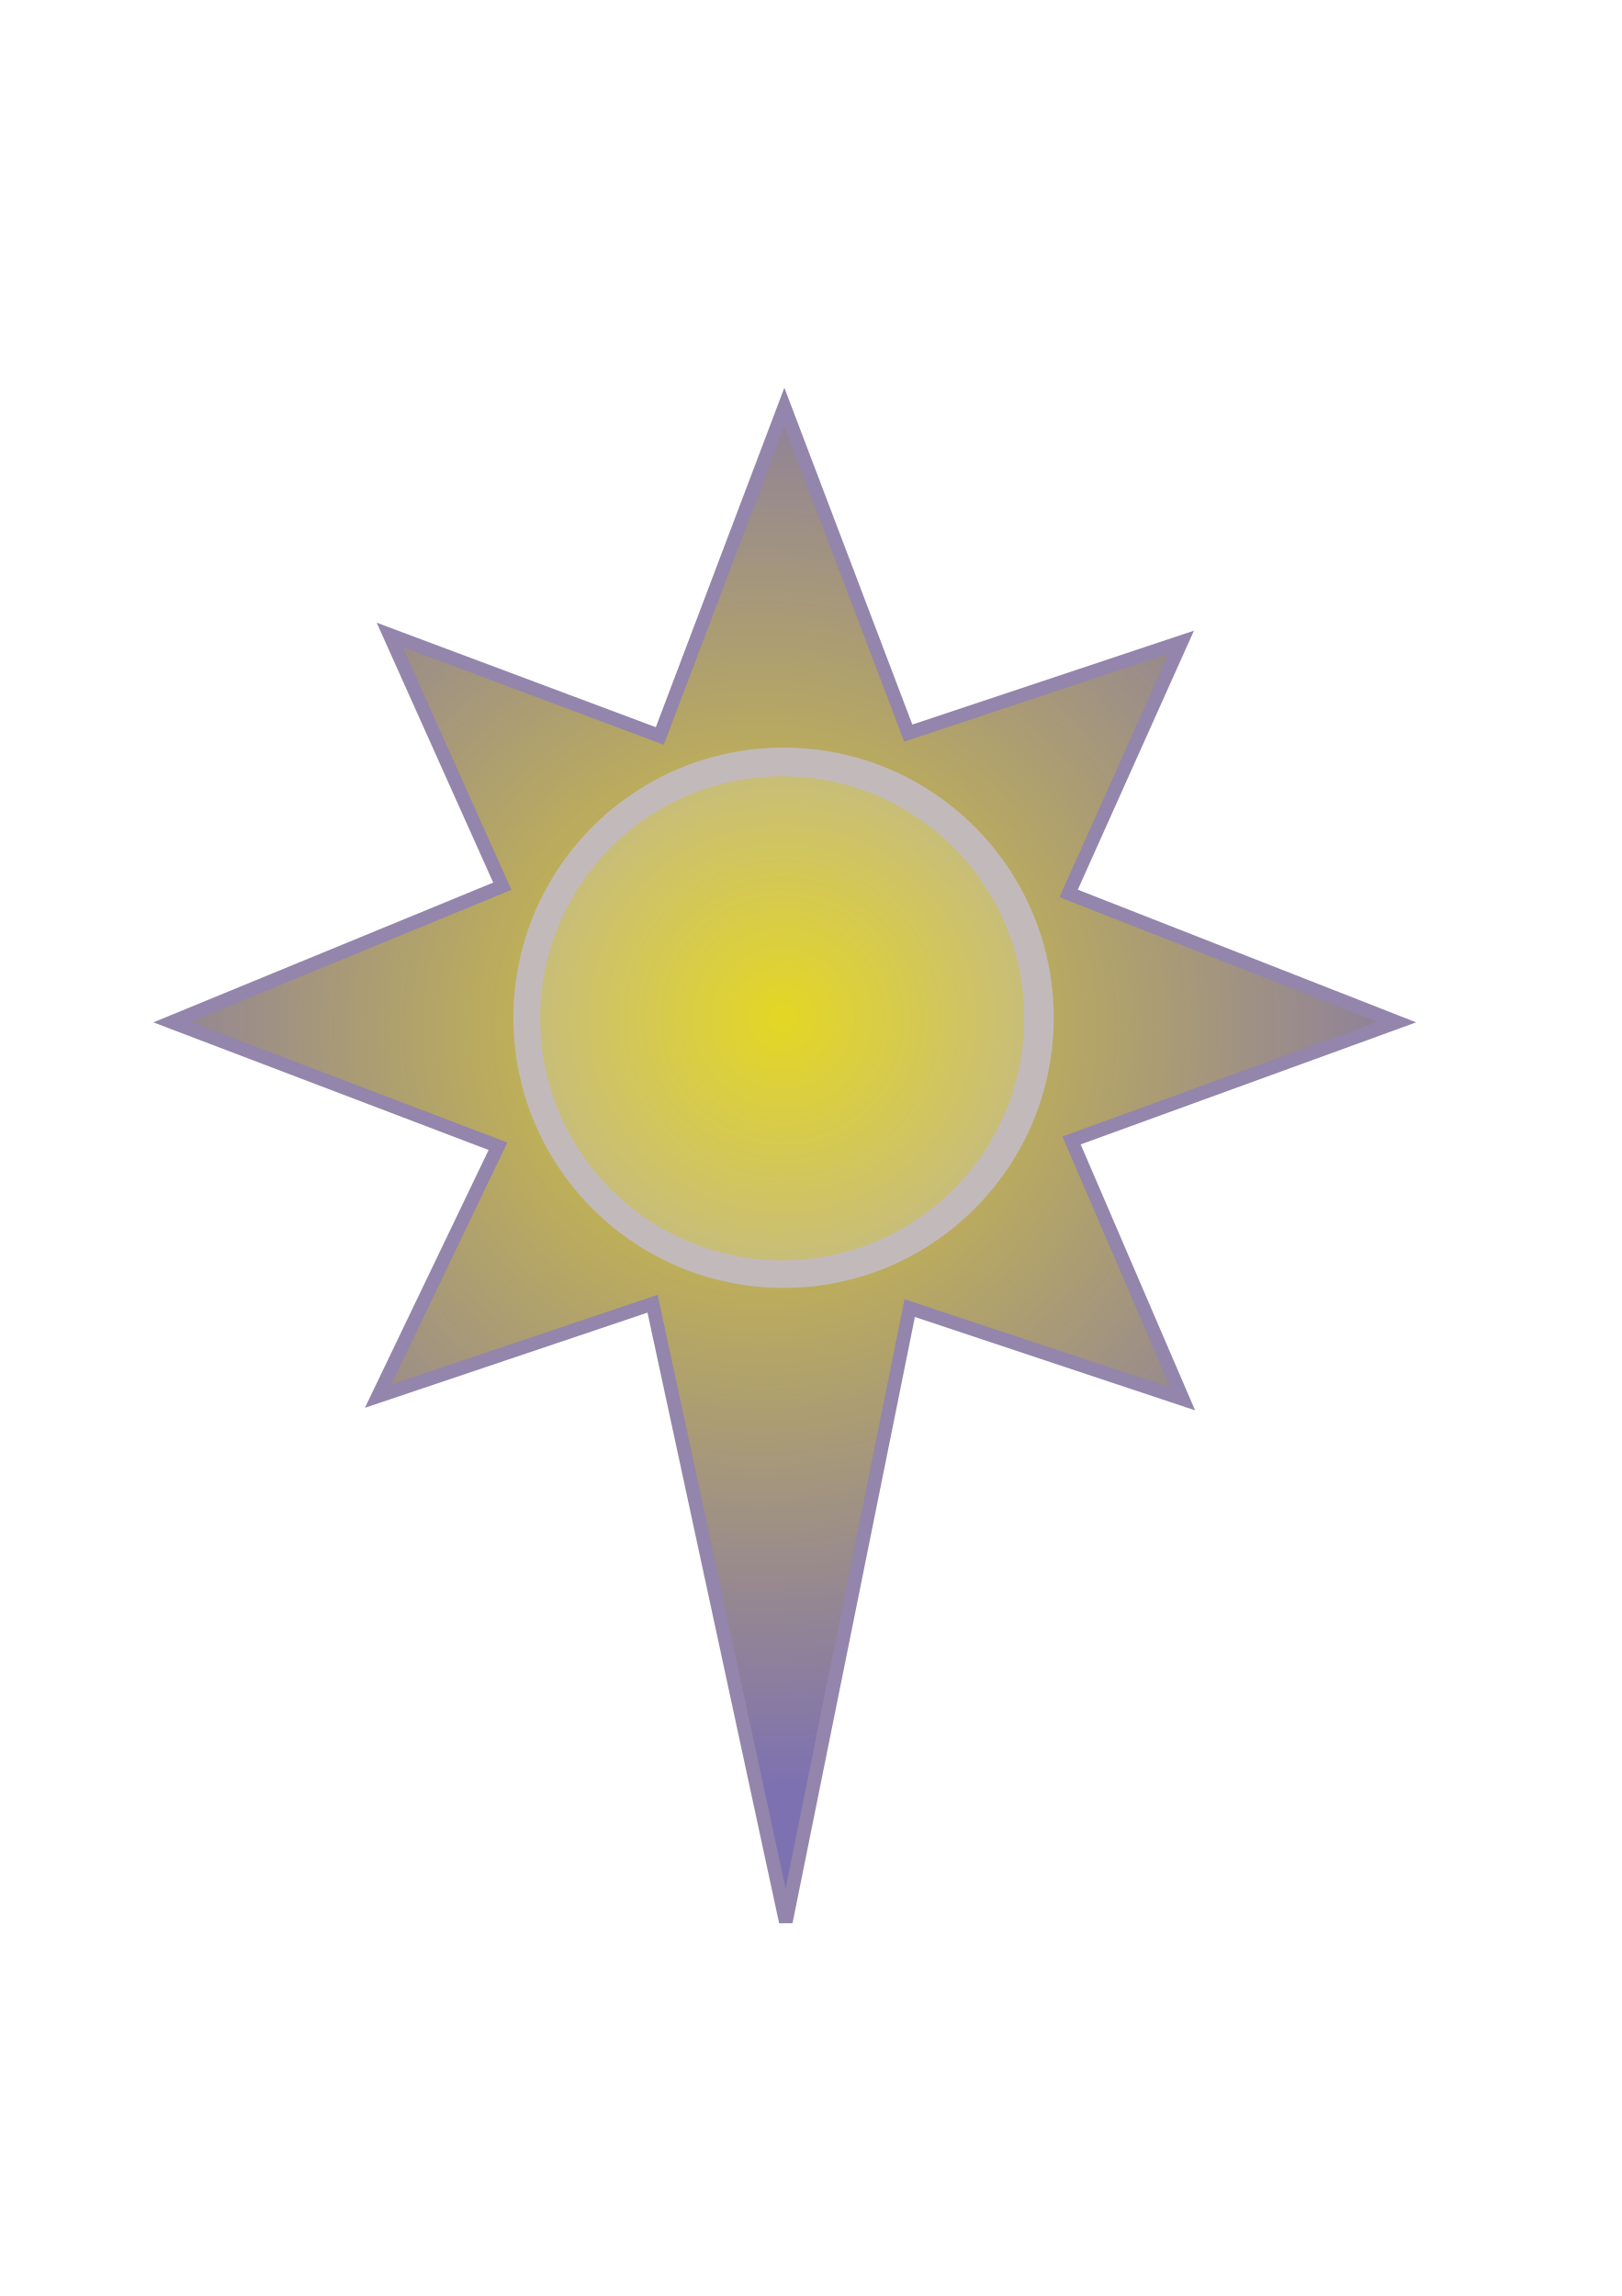
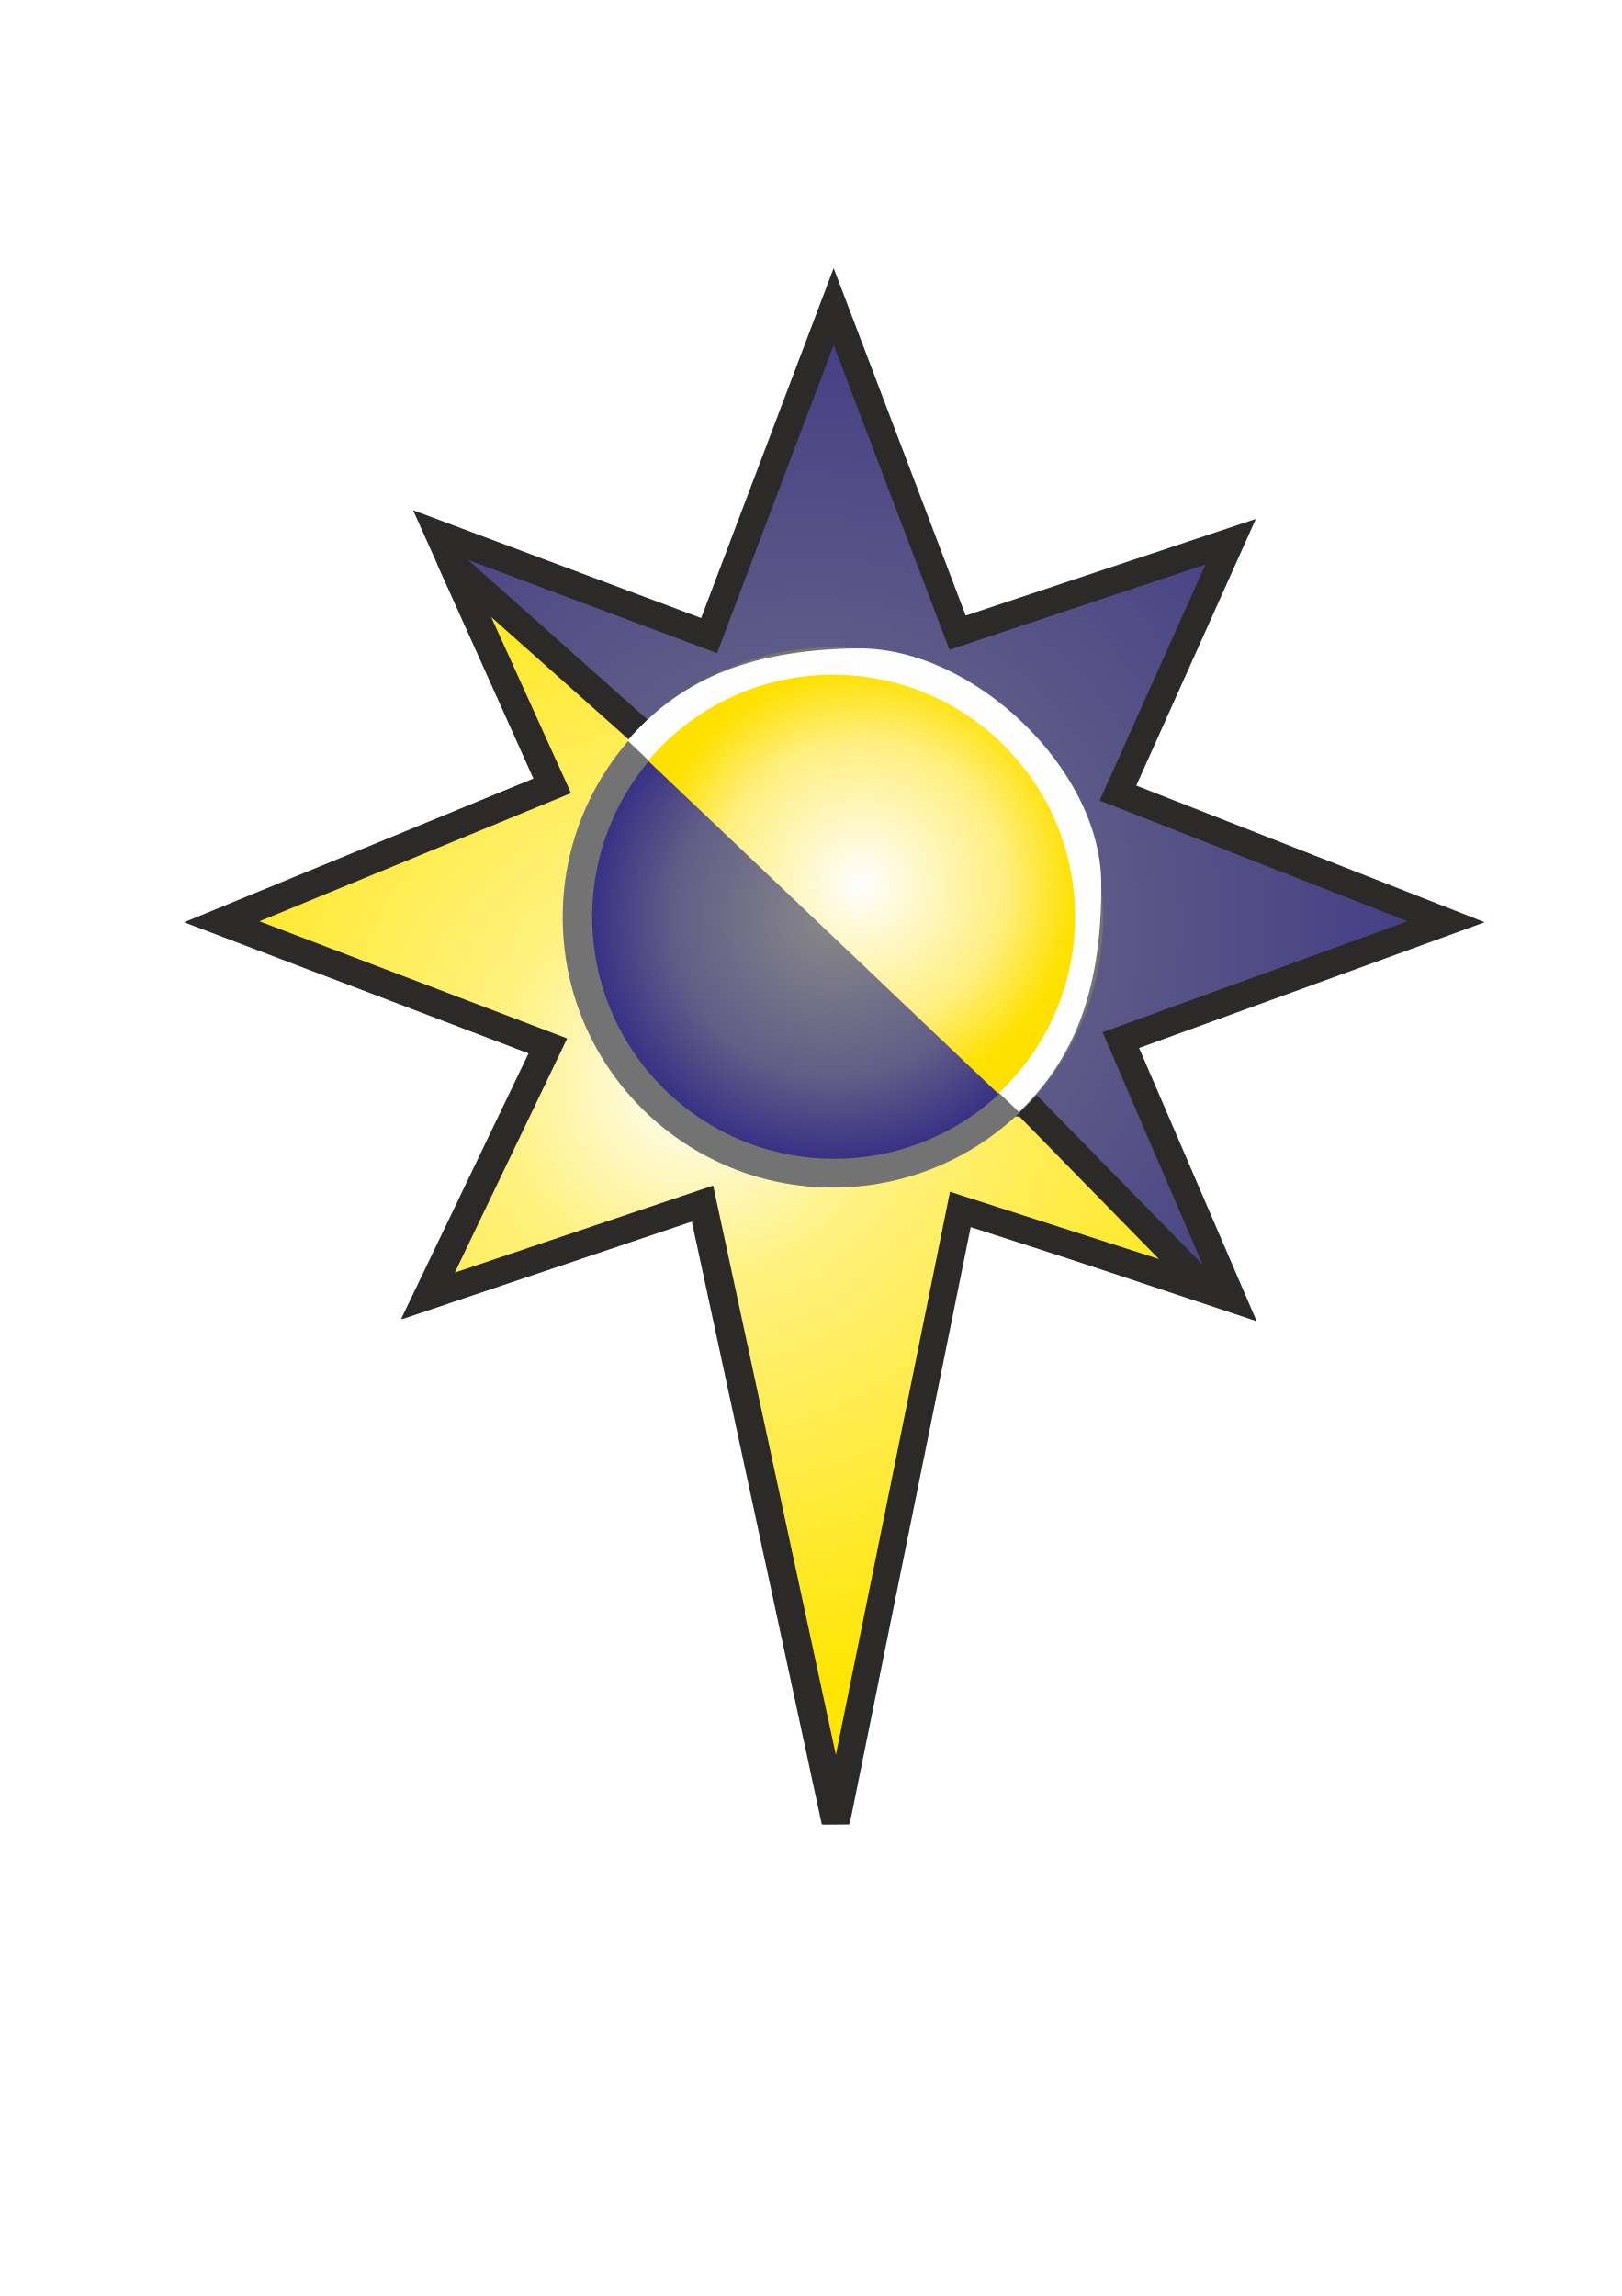
<svg xmlns="http://www.w3.org/2000/svg" xml:space="preserve" width="594mm" height="841mm" version="1.1" style="shape-rendering:geometricPrecision; text-rendering:geometricPrecision; image-rendering:optimizeQuality; fill-rule:evenodd; clip-rule:evenodd" viewBox="0 0 59400 84100">
  <defs>
    <style type="text/css">
   
-     .str0 {stroke:#9385AB;stroke-width:500}
-     .fil1 {fill:#C2BABA}
-     .fil0 {fill:url(#id0)}
-     .fil2 {fill:url(#id1)}
+     .str0 {stroke:#2B2A29;stroke-width:1000}
+     .fil2 {fill:#737373}
+     .fil4 {fill:#FEFEFE}
+     .fil3 {fill:url(#id0)}
+     .fil5 {fill:url(#id1)}
+     .fil0 {fill:url(#id2)}
+     .fil1 {fill:url(#id3)}
   
  </style>
-     <radialGradient id="id0" gradientUnits="userSpaceOnUse" cx="27831.5" cy="37657.5" r="27744.8" fx="27831.5" fy="37657.5">
-       <stop offset="0" style="stop-color:#FFED00" />
-       <stop offset="0.322" style="stop-color:#BEAF59" />
-       <stop offset="1" style="stop-color:#7E71B1" />
+     <radialGradient id="id0" gradientUnits="userSpaceOnUse" cx="30554.6" cy="33580.5" r="8865.01" fx="30554.6" fy="33580.5">
+       <stop offset="0" style="stop-color:#898989" />
+       <stop offset="0.671" style="stop-color:#615D87" />
+       <stop offset="1" style="stop-color:#393185" />
    </radialGradient>
-     <radialGradient id="id1" gradientUnits="userSpaceOnUse" cx="28649.4" cy="37301.3" r="8995.84" fx="28649.4" fy="37301.3">
-       <stop offset="0" style="stop-color:#E4D723" />
-       <stop offset="1" style="stop-color:#C8BD7A" />
-       <stop offset="1" style="stop-color:#ACA3D0" />
+     <radialGradient id="id1" gradientUnits="userSpaceOnUse" cx="31558.3" cy="32386.3" r="7819.9" fx="31558.3" fy="32386.3">
+       <stop offset="0" style="stop-color:#FEFEFE" />
+       <stop offset="0.671" style="stop-color:#FFEF7F" />
+       <stop offset="1" style="stop-color:#FFE100" />
+     </radialGradient>
+     <radialGradient id="id2" gradientUnits="userSpaceOnUse" cx="29637.7" cy="33981.2" r="27744.8" fx="29637.7" fy="33981.2">
+       <stop offset="0" style="stop-color:#898989" />
+       <stop offset="0.322" style="stop-color:#615D87" />
+       <stop offset="1" style="stop-color:#393185" />
+     </radialGradient>
+     <radialGradient id="id3" gradientUnits="userSpaceOnUse" cx="25459.4" cy="39549.8" r="23027.5" fx="25459.4" fy="39549.8">
+       <stop offset="0" style="stop-color:#FEFEFE" />
+       <stop offset="0.322" style="stop-color:#FFF17F" />
+       <stop offset="1" style="stop-color:#FFE500" />
    </radialGradient>
  </defs>
  <g id="Layer_x0020_1">
-     <polygon class="fil0 str0" points="28729,14907 24166,26958 14270,23253 18398,32461 6296,37439 18239,41986 13847,51140 23901,47754 28782,70396 33320,47913 43322,51246 39247,41774 51161,37439 39141,32725 43269,23518 33267,26852 " />
-     <circle class="fil1" cx="28699" cy="37279" r="9895" />
-     <circle class="fil2" cx="28649" cy="37301" r="8865" />
+     <polygon class="fil0 str0" points="30535,11230 25972,23281 16076,19577 20204,28785 8103,33763 20045,38310 15653,47464 25707,44078 30588,66720 35126,44236 45128,47570 41053,38098 52967,33763 40947,29049 45075,19842 35074,23175 " />
+     <path class="fil1 str0" d="M16565 20667l3680 8119 -12101 4978 11943 4547 -4392 9155 10054 -3387 4881 22643 4544 -22421 9045 2911 -6669 -6813c-43,2 -86,3 -129,3 -381,0 -737,-106 -1039,-291l-1051 0c-158,0 -312,-18 -460,-53 -102,-17 -201,-41 -297,-73 -747,368 -1676,241 -2298,-380 -35,-35 -71,-71 -106,-106 -44,-44 -86,-90 -125,-138 -119,-98 -224,-208 -314,-327 -68,-53 -133,-109 -195,-171 -299,-299 -599,-599 -898,-898l-312 -268c-66,-56 -127,-116 -185,-181l-402 -446 -832 -697 -793 -607 -351 -220c-77,-48 -151,-101 -220,-160l-318 -265c-46,-39 -91,-79 -134,-122l-318 -318c-696,-696 -772,-1776 -228,-2556l-116 -116c-107,-107 -202,-227 -282,-355l-81 -70c-85,-73 -160,-150 -233,-235l-36 -27c-158,-118 -293,-255 -405,-405l-61 -43c-150,-107 -280,-231 -391,-367 -17,-14 -34,-29 -51,-44 -592,-351 -965,-989 -978,-1680 -265,-339 -423,-766 -423,-1231l0 -106c0,-191 27,-376 77,-551l-6999 -6230z" />
+     <circle class="fil2" transform="matrix(-1.09996 0.0093767 -0.0093767 -1.09996 30505.2 33603)" r="8996" />
+     <path class="fil3" d="M30630 42445c-4896,42 -8899,-3893 -8940,-8789 -42,-4896 3893,-8899 8789,-8940 4896,-42 8899,3893 8940,8789 42,4896 -3893,8899 -8789,8940z" />
+     <path class="fil4" d="M22983 27124c1796,-2072 4244,-3337 8455,-3373 4211,-36 8862,4423 8897,8571 35,4148 -1121,6590 -3012,8410l-1851 -1757c244,-825 -67,-1745 -823,-2240 -144,-94 -288,-189 -433,-283l-168 -124c-148,-109 -300,-190 -471,-257 -152,-124 -303,-247 -457,-368l-135 -132c-94,-92 -197,-175 -307,-247l-154 -101 -286 -281c-100,-98 -203,-174 -314,-257l-106 -111c-123,-212 -288,-405 -493,-566l-179 -141 -33 -33c-84,-110 -162,-212 -262,-310l-640 -630c-44,-43 -90,-85 -138,-124 -123,-146 -268,-276 -436,-386l-37 -24c-42,-51 -88,-100 -136,-148l-403 -396c-52,-53 -107,-103 -165,-150 -28,-33 -57,-66 -88,-98 -95,-139 -207,-268 -337,-381 -32,-35 -66,-69 -100,-102 -27,-27 -54,-53 -82,-79 -34,-36 -70,-71 -107,-105 -17,-18 -34,-36 -52,-54 -89,-87 -178,-175 -267,-262 -9,-9 -19,-18 -28,-27 -17,-17 -34,-34 -52,-51 -367,-375 -880,-605 -1446,-600 -129,1 -256,15 -378,39l-2976 -2824z" />
+     <path class="fil5" d="M23738 27862c1609,-1906 4009,-3124 6699,-3147 4896,-42 8899,3893 8940,8789 22,2585 -1065,4920 -2816,6556l-12824 -12197z" />
  </g>
</svg>
